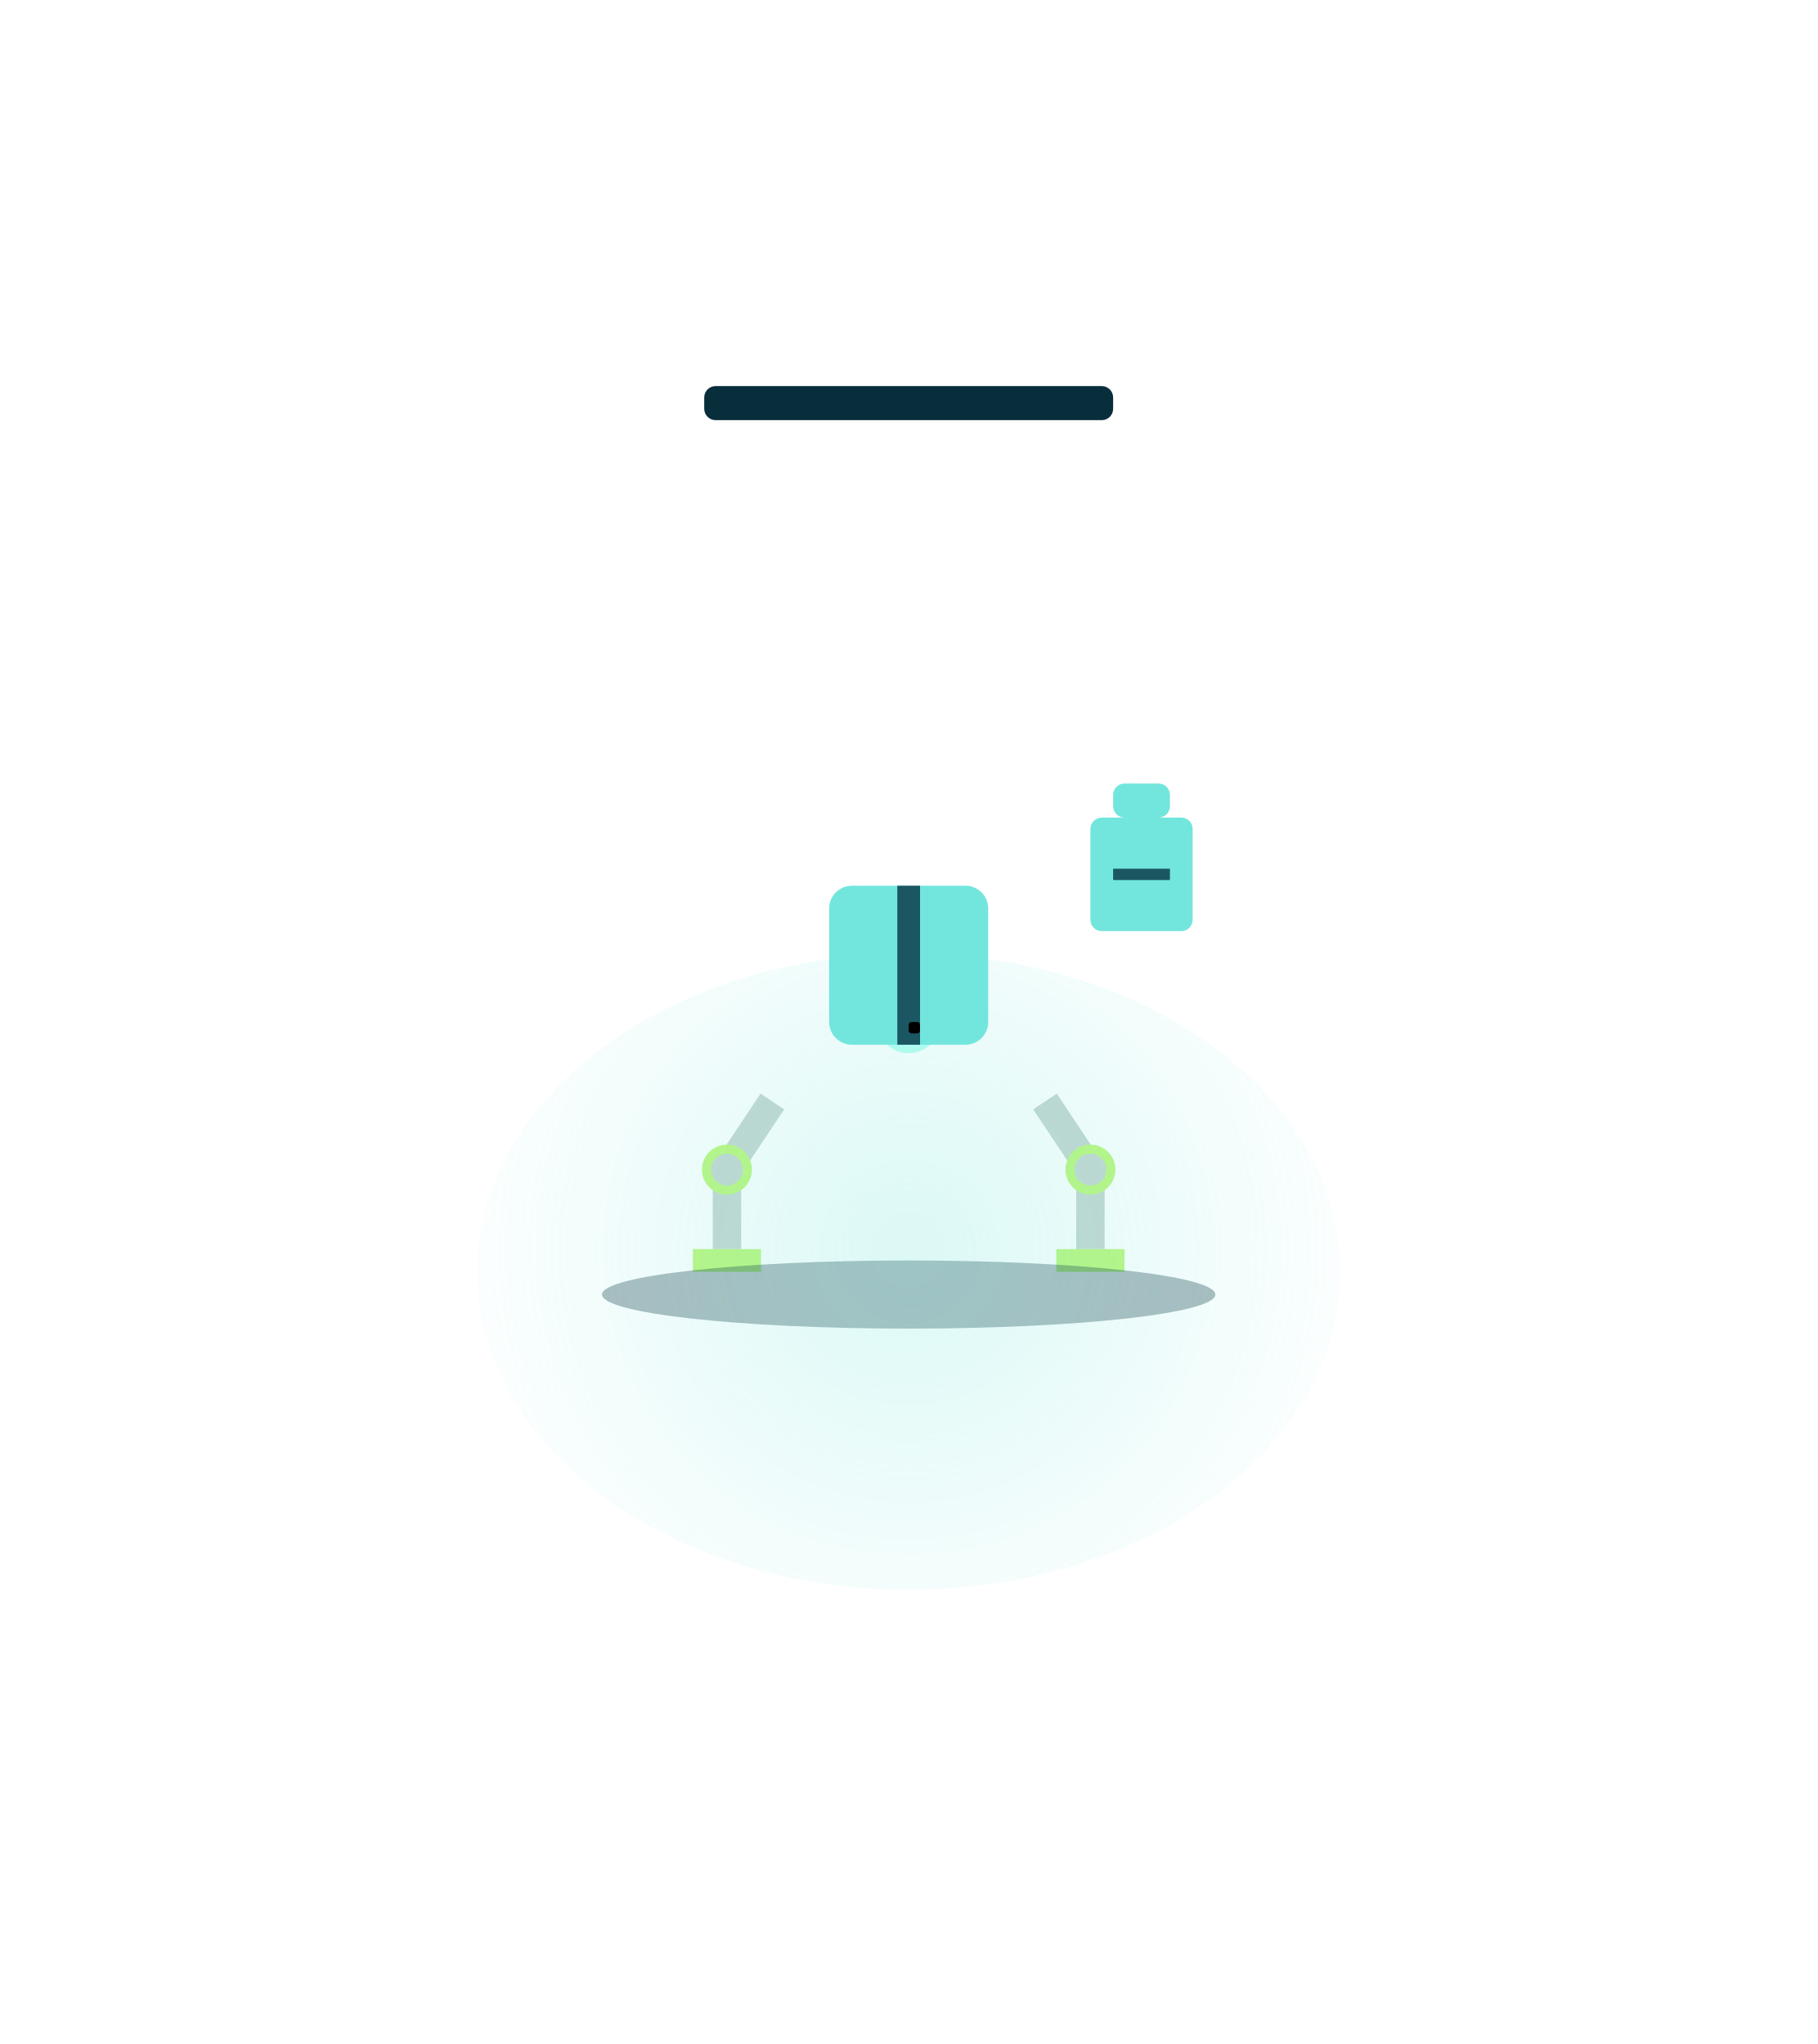
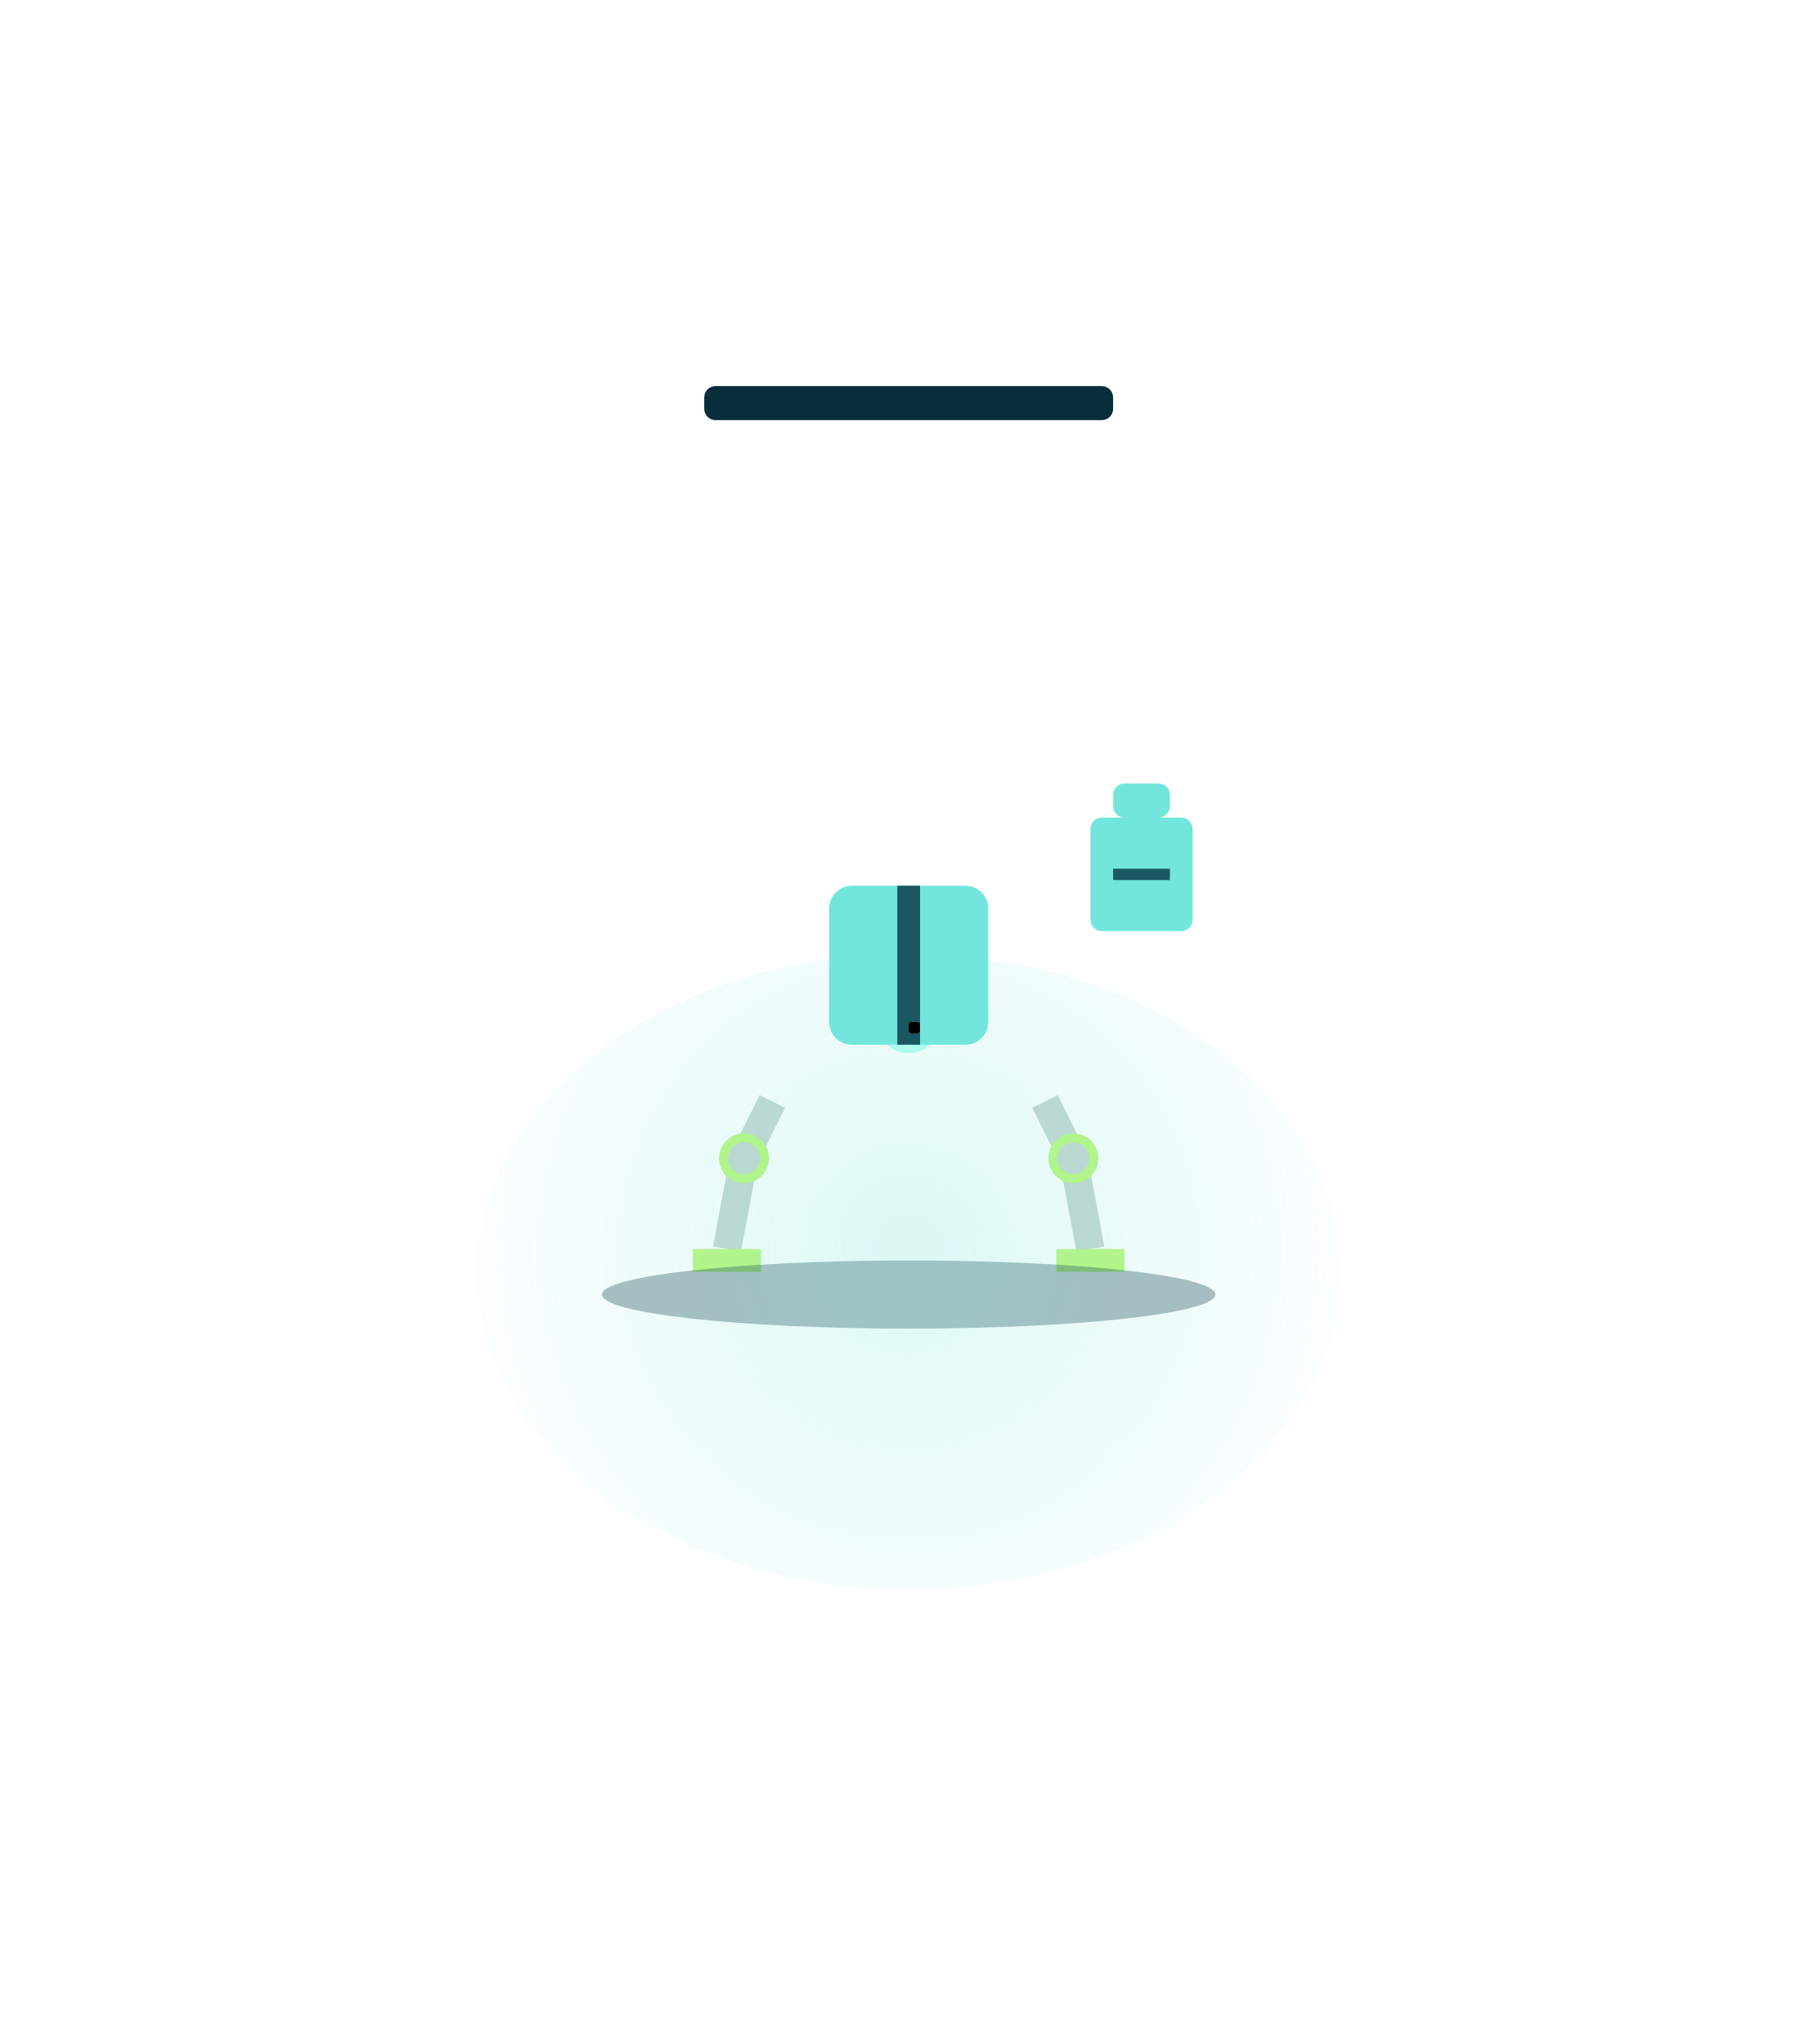
<svg xmlns="http://www.w3.org/2000/svg" viewBox="-80 -90 160 180" overflow="visible">
  <defs>
    <radialGradient id="thrust-glow" gradientUnits="userSpaceOnUse" fx="0" fy="20" cx="0" cy="20" r="43" fr="1">
      <stop offset="0" stop-color="#72e6dc40" />
      <stop offset="1" stop-color="#72e6dc00" />
    </radialGradient>
  </defs>
  <style>
    .zeta-tip[data-negative="true"] { fill: #72e6dc; }
  </style>
  <g id="star-small">
    <circle r="1.1" fill="#a0e8df" opacity=".55" />
  </g>
  <g id="star-large">
    <circle r="2.4" fill="none" stroke="#b9fff2" stroke-width=".7" />
    <circle cx="-.7" cy="-.7" r=".55" fill="#e2fff4" />
  </g>
  <g id="gear" fill="none">
-     <path d="M-12 7L-16 13V20 M12 7L16 13V20" stroke="#c7d6d0" stroke-width="2.5" stroke-linejoin="round" />
-     <circle cx="-16" cy="13" r="1.8" fill="#c7d6d0" stroke="#bdf77d" stroke-width=".8" />
-     <circle cx="16" cy="13" r="1.8" fill="#c7d6d0" stroke="#bdf77d" stroke-width=".8" />
+     <path d="M-12 7L-14.5 12 -16 20 M12 7L14.5 12 16 20" stroke="#c7d6d0" stroke-width="2.5" stroke-linejoin="round" />
+     <circle cx="-14.5" cy="12" r="1.8" fill="#c7d6d0" stroke="#bdf77d" stroke-width=".8" />
+     <circle cx="14.5" cy="12" r="1.8" fill="#c7d6d0" stroke="#bdf77d" stroke-width=".8" />
    <path d="M-19 21H-13 M13 21H19" stroke="#bdf77d" stroke-width="2" />
  </g>
  <g id="ship-shadow">
    <ellipse cy="24" rx="27" ry="3" fill="#082e3b55" />
  </g>
  <g id="vertical-thrust">
    <ellipse cy="22" rx="38" ry="28" fill="url(#thrust-glow)" />
    <ellipse data-wave="0" fill="none" stroke="#72e6dc" />
    <ellipse data-wave="1" fill="none" stroke="#72e6dc" />
    <ellipse data-wave="2" fill="none" stroke="#72e6dc" />
    <ellipse data-wave="3" fill="none" stroke="#72e6dc" />
  </g>
  <g id="horizontal-thrust" fill="none" stroke="#72e6dc" stroke-width="1.5">
    <ellipse data-wave="0" />
    <ellipse data-wave="1" />
    <ellipse data-wave="2" />
  </g>
  <g id="carried-order" font-family="monospace" text-anchor="middle">
    <rect x="16" y="-18" width="9" height="10" rx="1" fill="#72e6dc" />
    <rect x="18" y="-21" width="5" height="3" rx="1" fill="#72e6dc" />
    <path d="M18 -13H23" stroke="#1b5663" />
    <text class="zeta-tip" data-tip="" x="21" y="-30" fill="#dcfff0" font-size="12" font-weight="bold" />
    <text data-destination="" y="-46" fill="#dcfff0" font-size="9" />
  </g>
  <g id="waiting-order" font-family="monospace" text-anchor="middle">
    <rect x="-7" y="-12" width="14" height="14" rx="2" fill="#72e6dc" />
    <path d="M0 -12V2" stroke="#1b5663" stroke-width="2" />
    <text class="zeta-tip" data-tip="" y="-22" fill="#72e6dc" font-size="12" font-weight="bold" />
    <text data-count="" y="15" fill="#dcfff0" font-size="9" />
  </g>
  <g id="service" font-family="monospace" text-anchor="middle">
    <g data-dwell="">
      <rect x="-18" y="-56" width="36" height="3" rx="1" fill="#082e3b" />
      <rect data-progress="" x="-18" y="-56" height="3" rx="1" fill="#72e6dc" />
    </g>
    <text data-refuel="" y="-66" fill="#72e6dc" font-size="10" font-weight="bold" />
  </g>
  <g id="particle" data-crash-colors="#72e6dc,#72e6dc,#dcfff0" data-service-color="#72e6dc">
    <rect width="1" height="1" rx=".25" />
  </g>
  <g id="crash-message" font-family="monospace" text-anchor="middle">
    <text x="640" y="420" fill="#dcfff0" font-size="22" font-weight="bold">SAUCER LOST</text>
    <text data-message="" x="640" y="449" fill="#72e6dc" font-size="10" />
  </g>
</svg>
